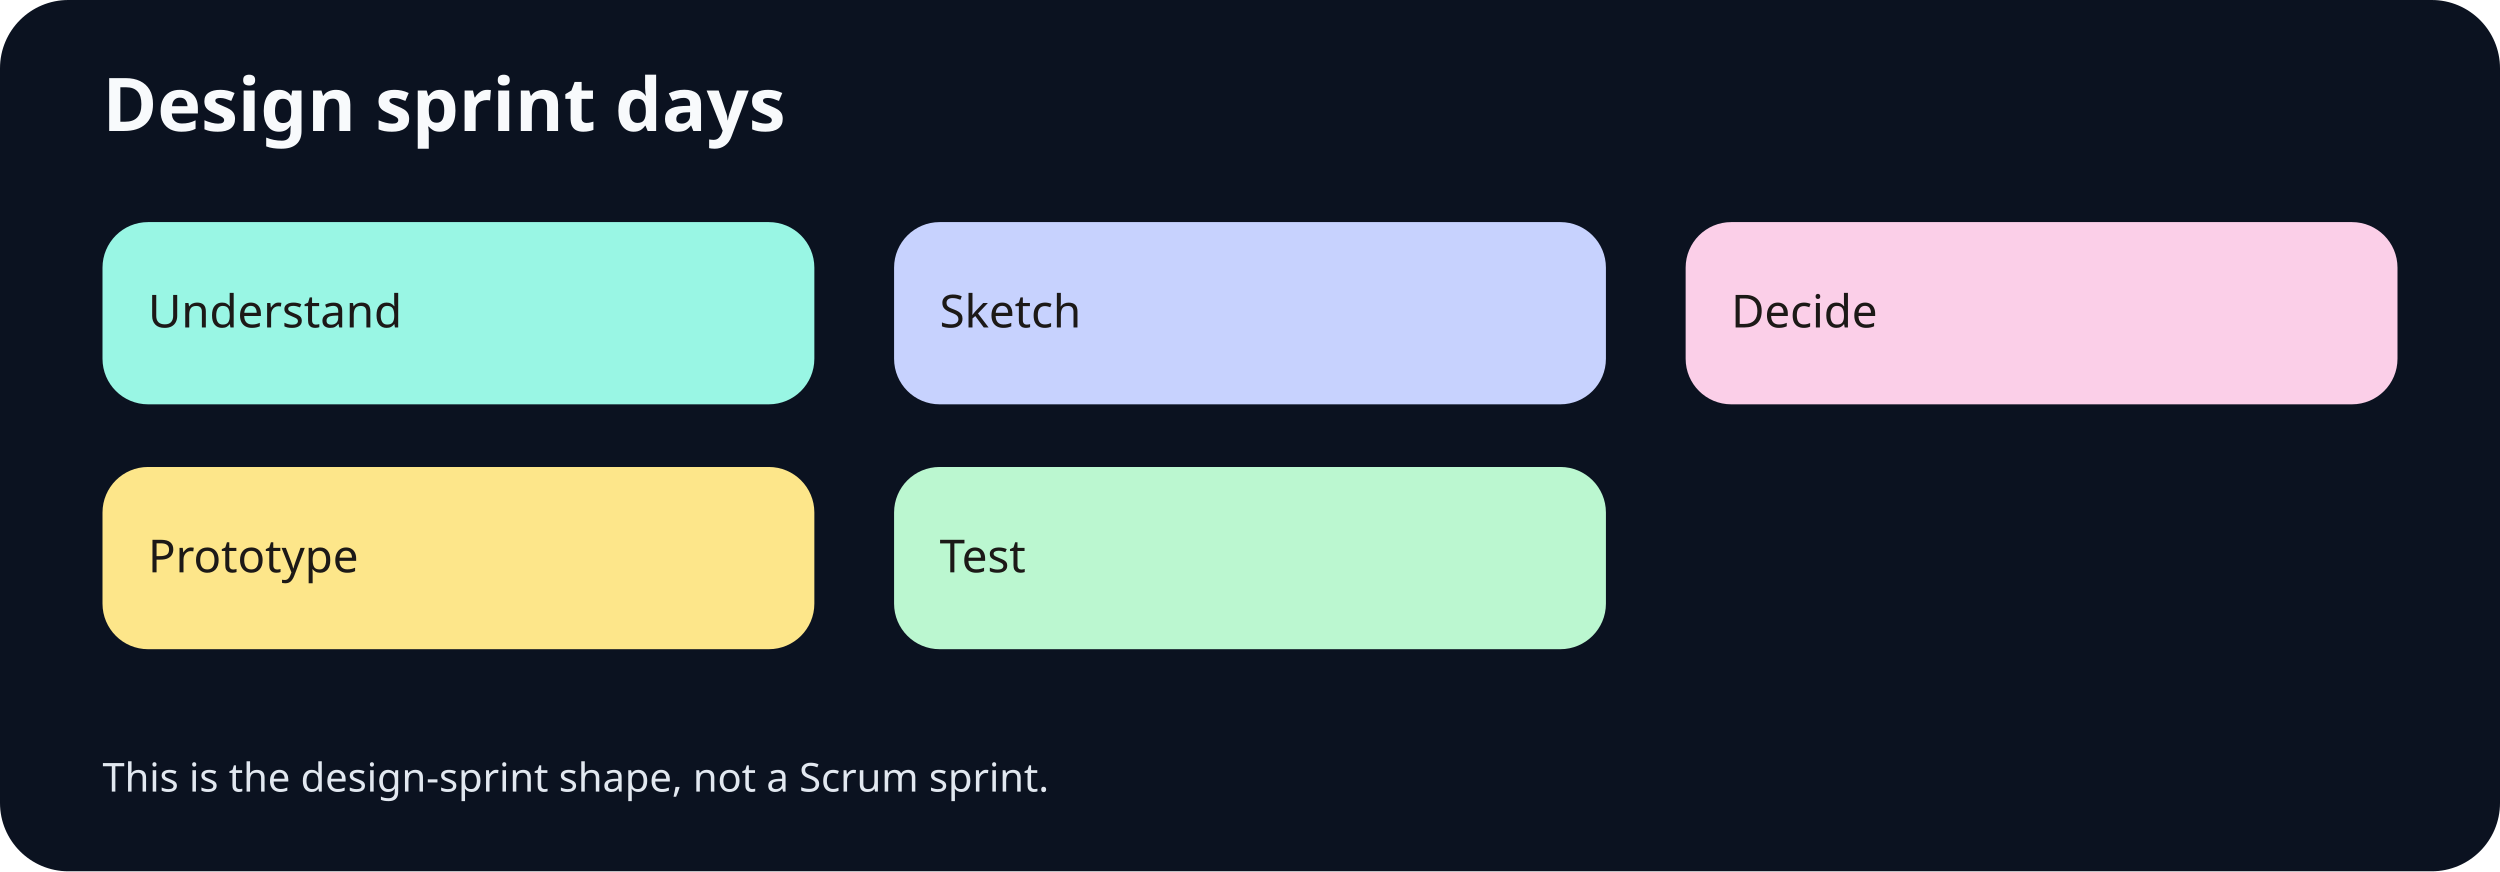
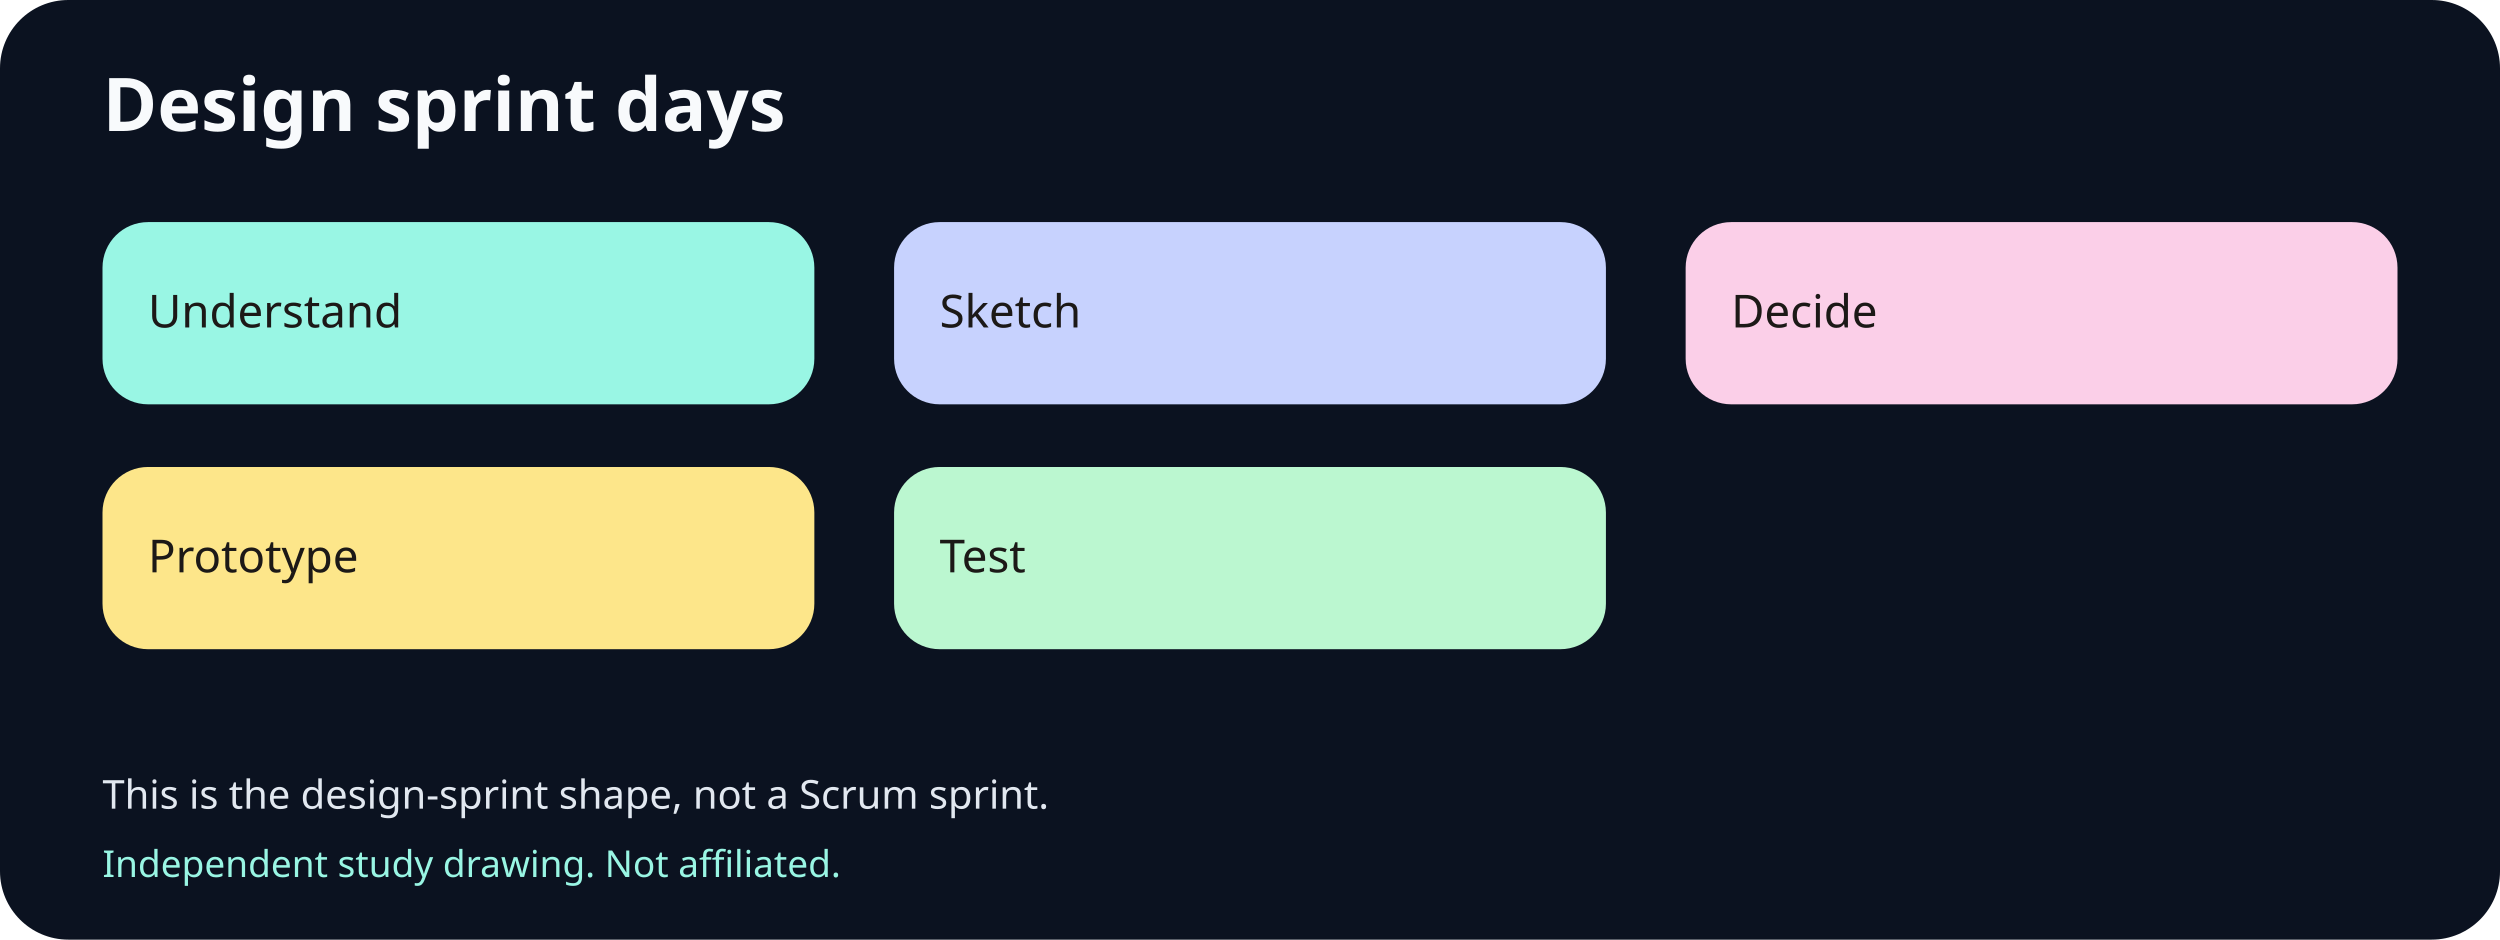
- <svg xmlns="http://www.w3.org/2000/svg" viewBox="0 0 878 306" role="img">
+ <svg xmlns="http://www.w3.org/2000/svg" viewBox="0 0 878 330" role="img">
  <style>
@keyframes baPulse { 50% { opacity: 0.78 } }
.ba-box { animation: baPulse 2.8s ease-in-out infinite; transform-box: fill-box; transform-origin: center; }
@media (prefers-reduced-motion: reduce) { .ba-box { animation: none } }
</style>
  <rect width="100%" height="100%" rx="24" fill="#0b1220" />
  <text x="36" y="46" fill="#f8fafc" font-family="Segoe UI, sans-serif" font-size="26" font-weight="700">Design sprint days</text>
  <rect class="ba-box" x="36" y="78" width="250" height="64" rx="16" fill="#99f6e4" />
  <text x="52" y="115.0" fill="#1c1917" font-family="Segoe UI, sans-serif" font-size="16">Understand</text>
  <rect class="ba-box" x="314" y="78" width="250" height="64" rx="16" fill="#c7d2fe" />
  <text x="330" y="115.0" fill="#1c1917" font-family="Segoe UI, sans-serif" font-size="16">Sketch</text>
  <rect class="ba-box" x="592" y="78" width="250" height="64" rx="16" fill="#fbcfe8" />
  <text x="608" y="115.0" fill="#1c1917" font-family="Segoe UI, sans-serif" font-size="16">Decide</text>
  <rect class="ba-box" x="36" y="164" width="250" height="64" rx="16" fill="#fde68a" />
  <text x="52" y="201.0" fill="#1c1917" font-family="Segoe UI, sans-serif" font-size="16">Prototype</text>
  <rect class="ba-box" x="314" y="164" width="250" height="64" rx="16" fill="#bbf7d0" />
  <text x="330" y="201.0" fill="#1c1917" font-family="Segoe UI, sans-serif" font-size="16">Test</text>
-   <text x="36" y="278" fill="#e2e8f0" font-family="Segoe UI, sans-serif" font-size="14">This is the design-sprint shape, not a Scrum sprint.</text>
+   <text x="36" y="284" fill="#e2e8f0" font-family="Segoe UI, sans-serif" font-size="14">This is the design-sprint shape, not a Scrum sprint.</text>
+   <text x="36" y="308" fill="#99f6e4" font-family="Segoe UI, sans-serif" font-size="13">Independent study drawing. Not affiliated.</text>
</svg>
